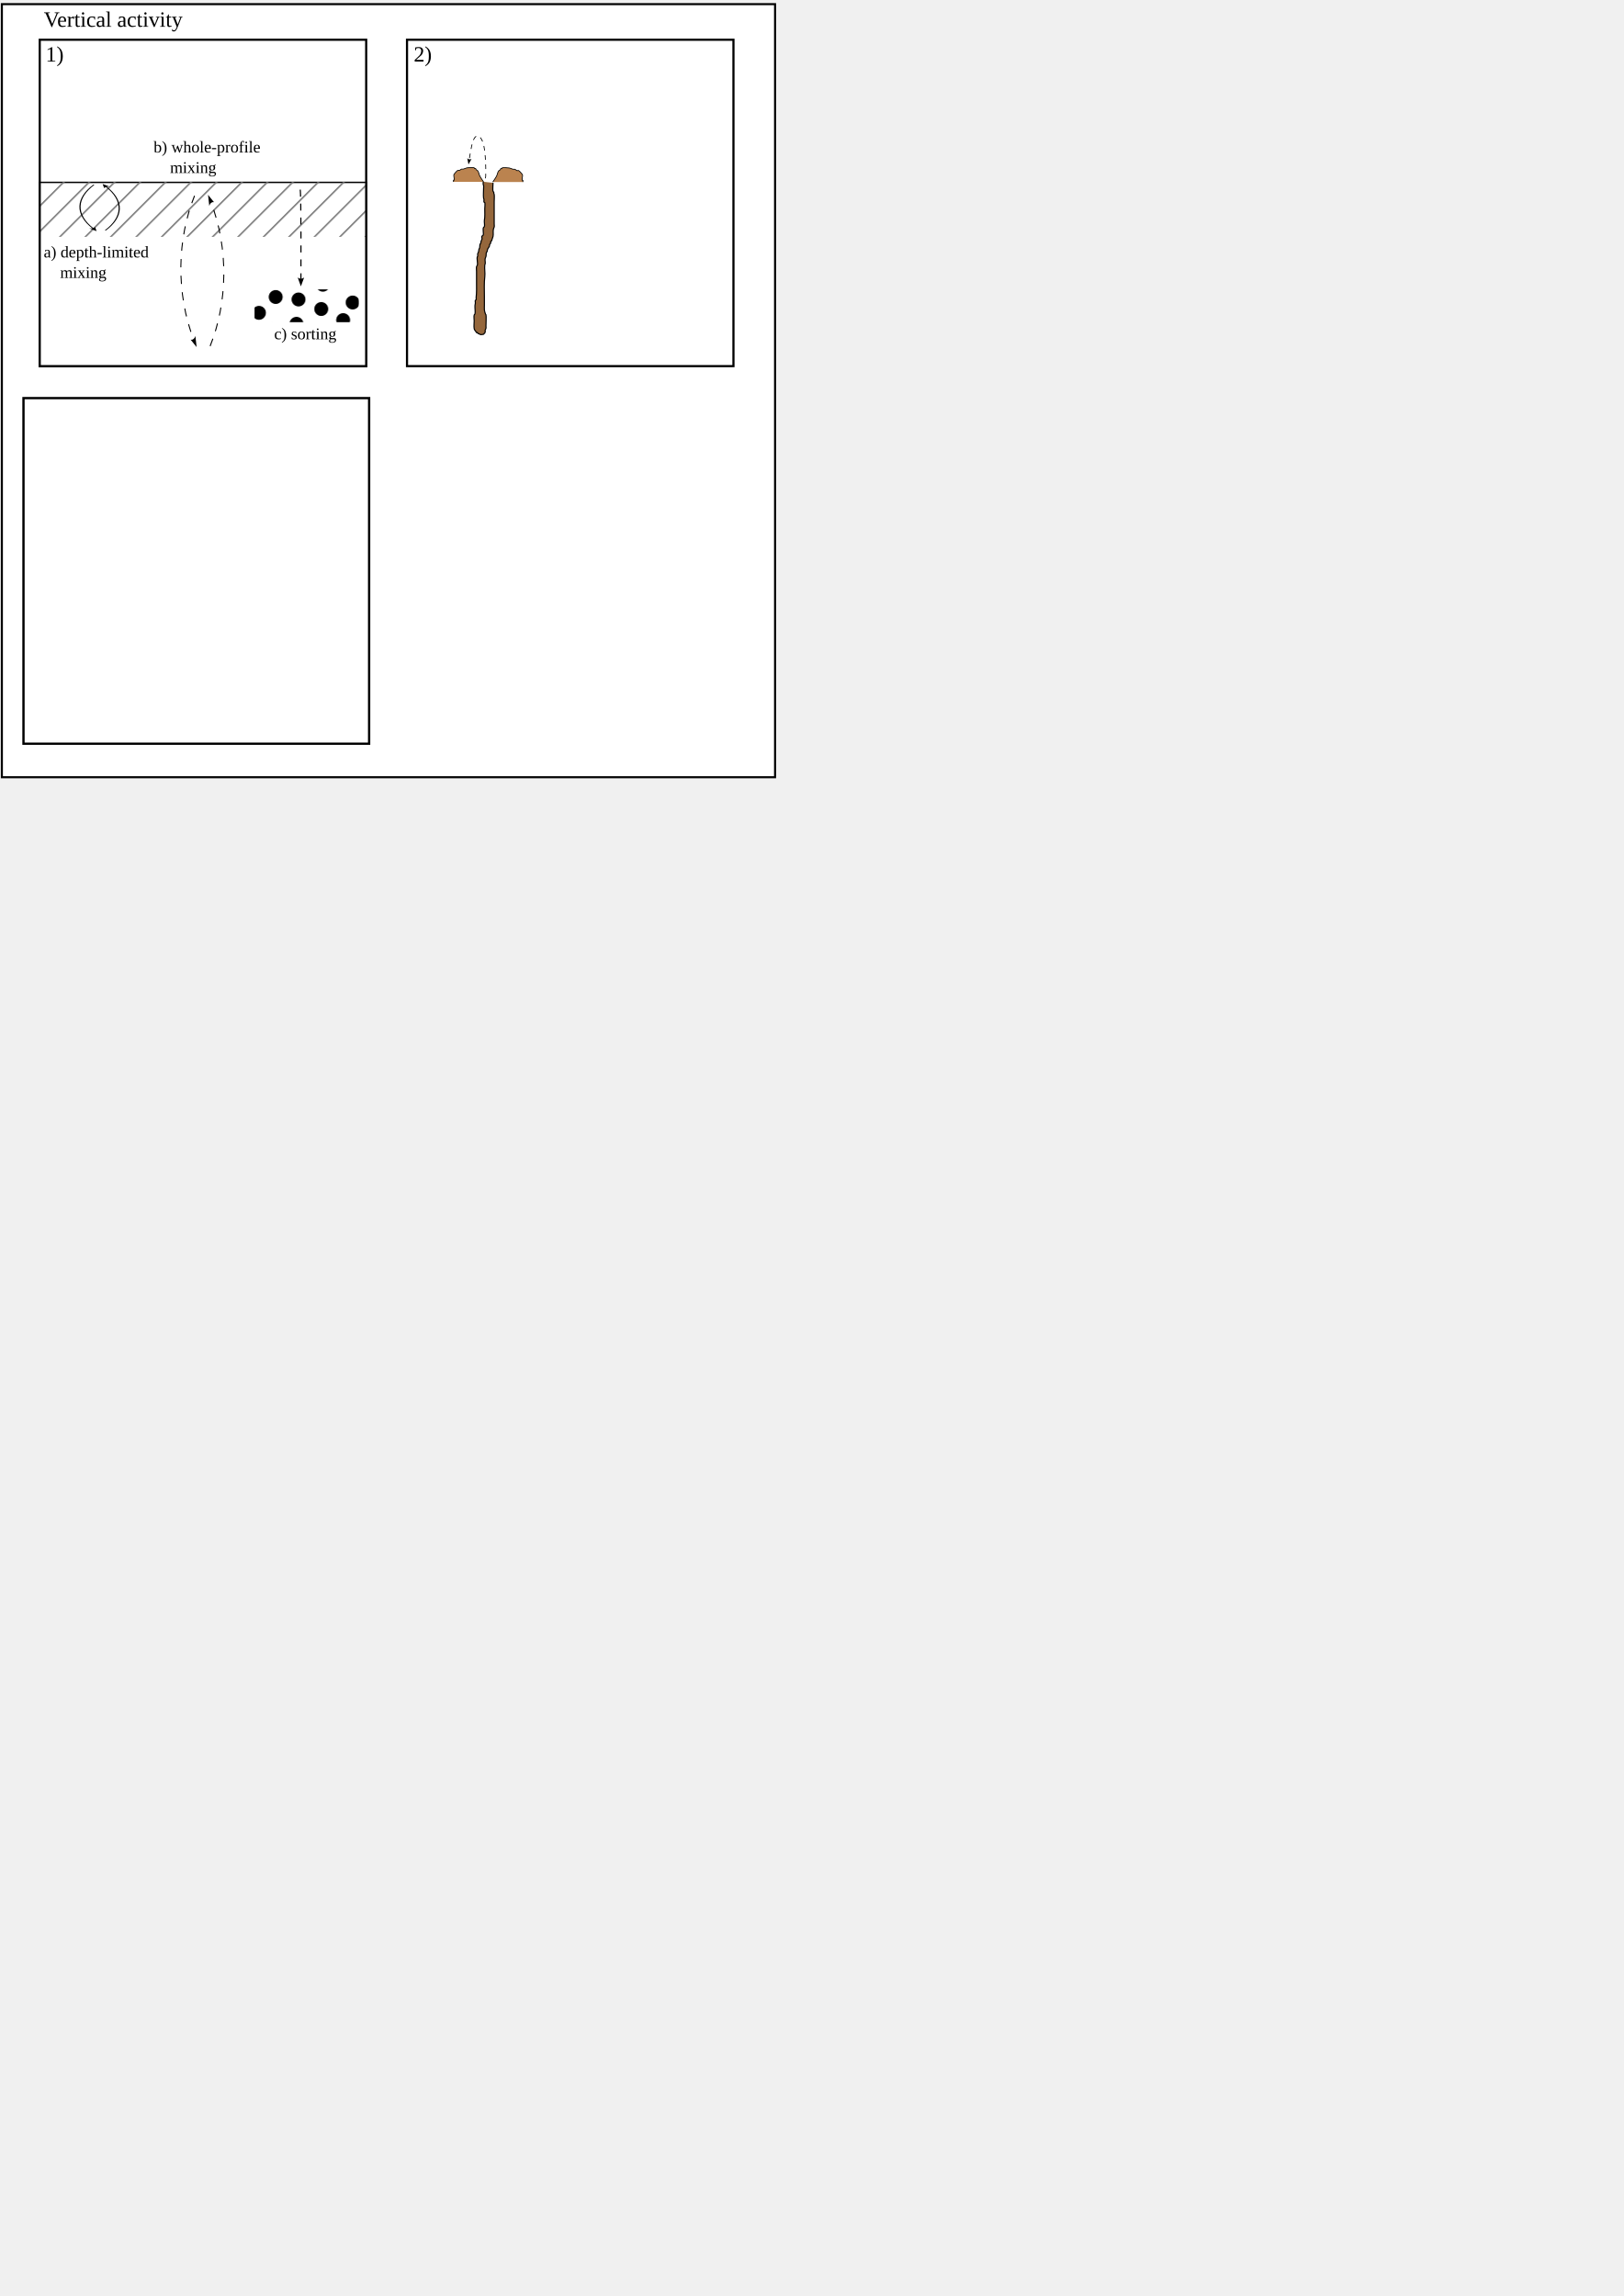
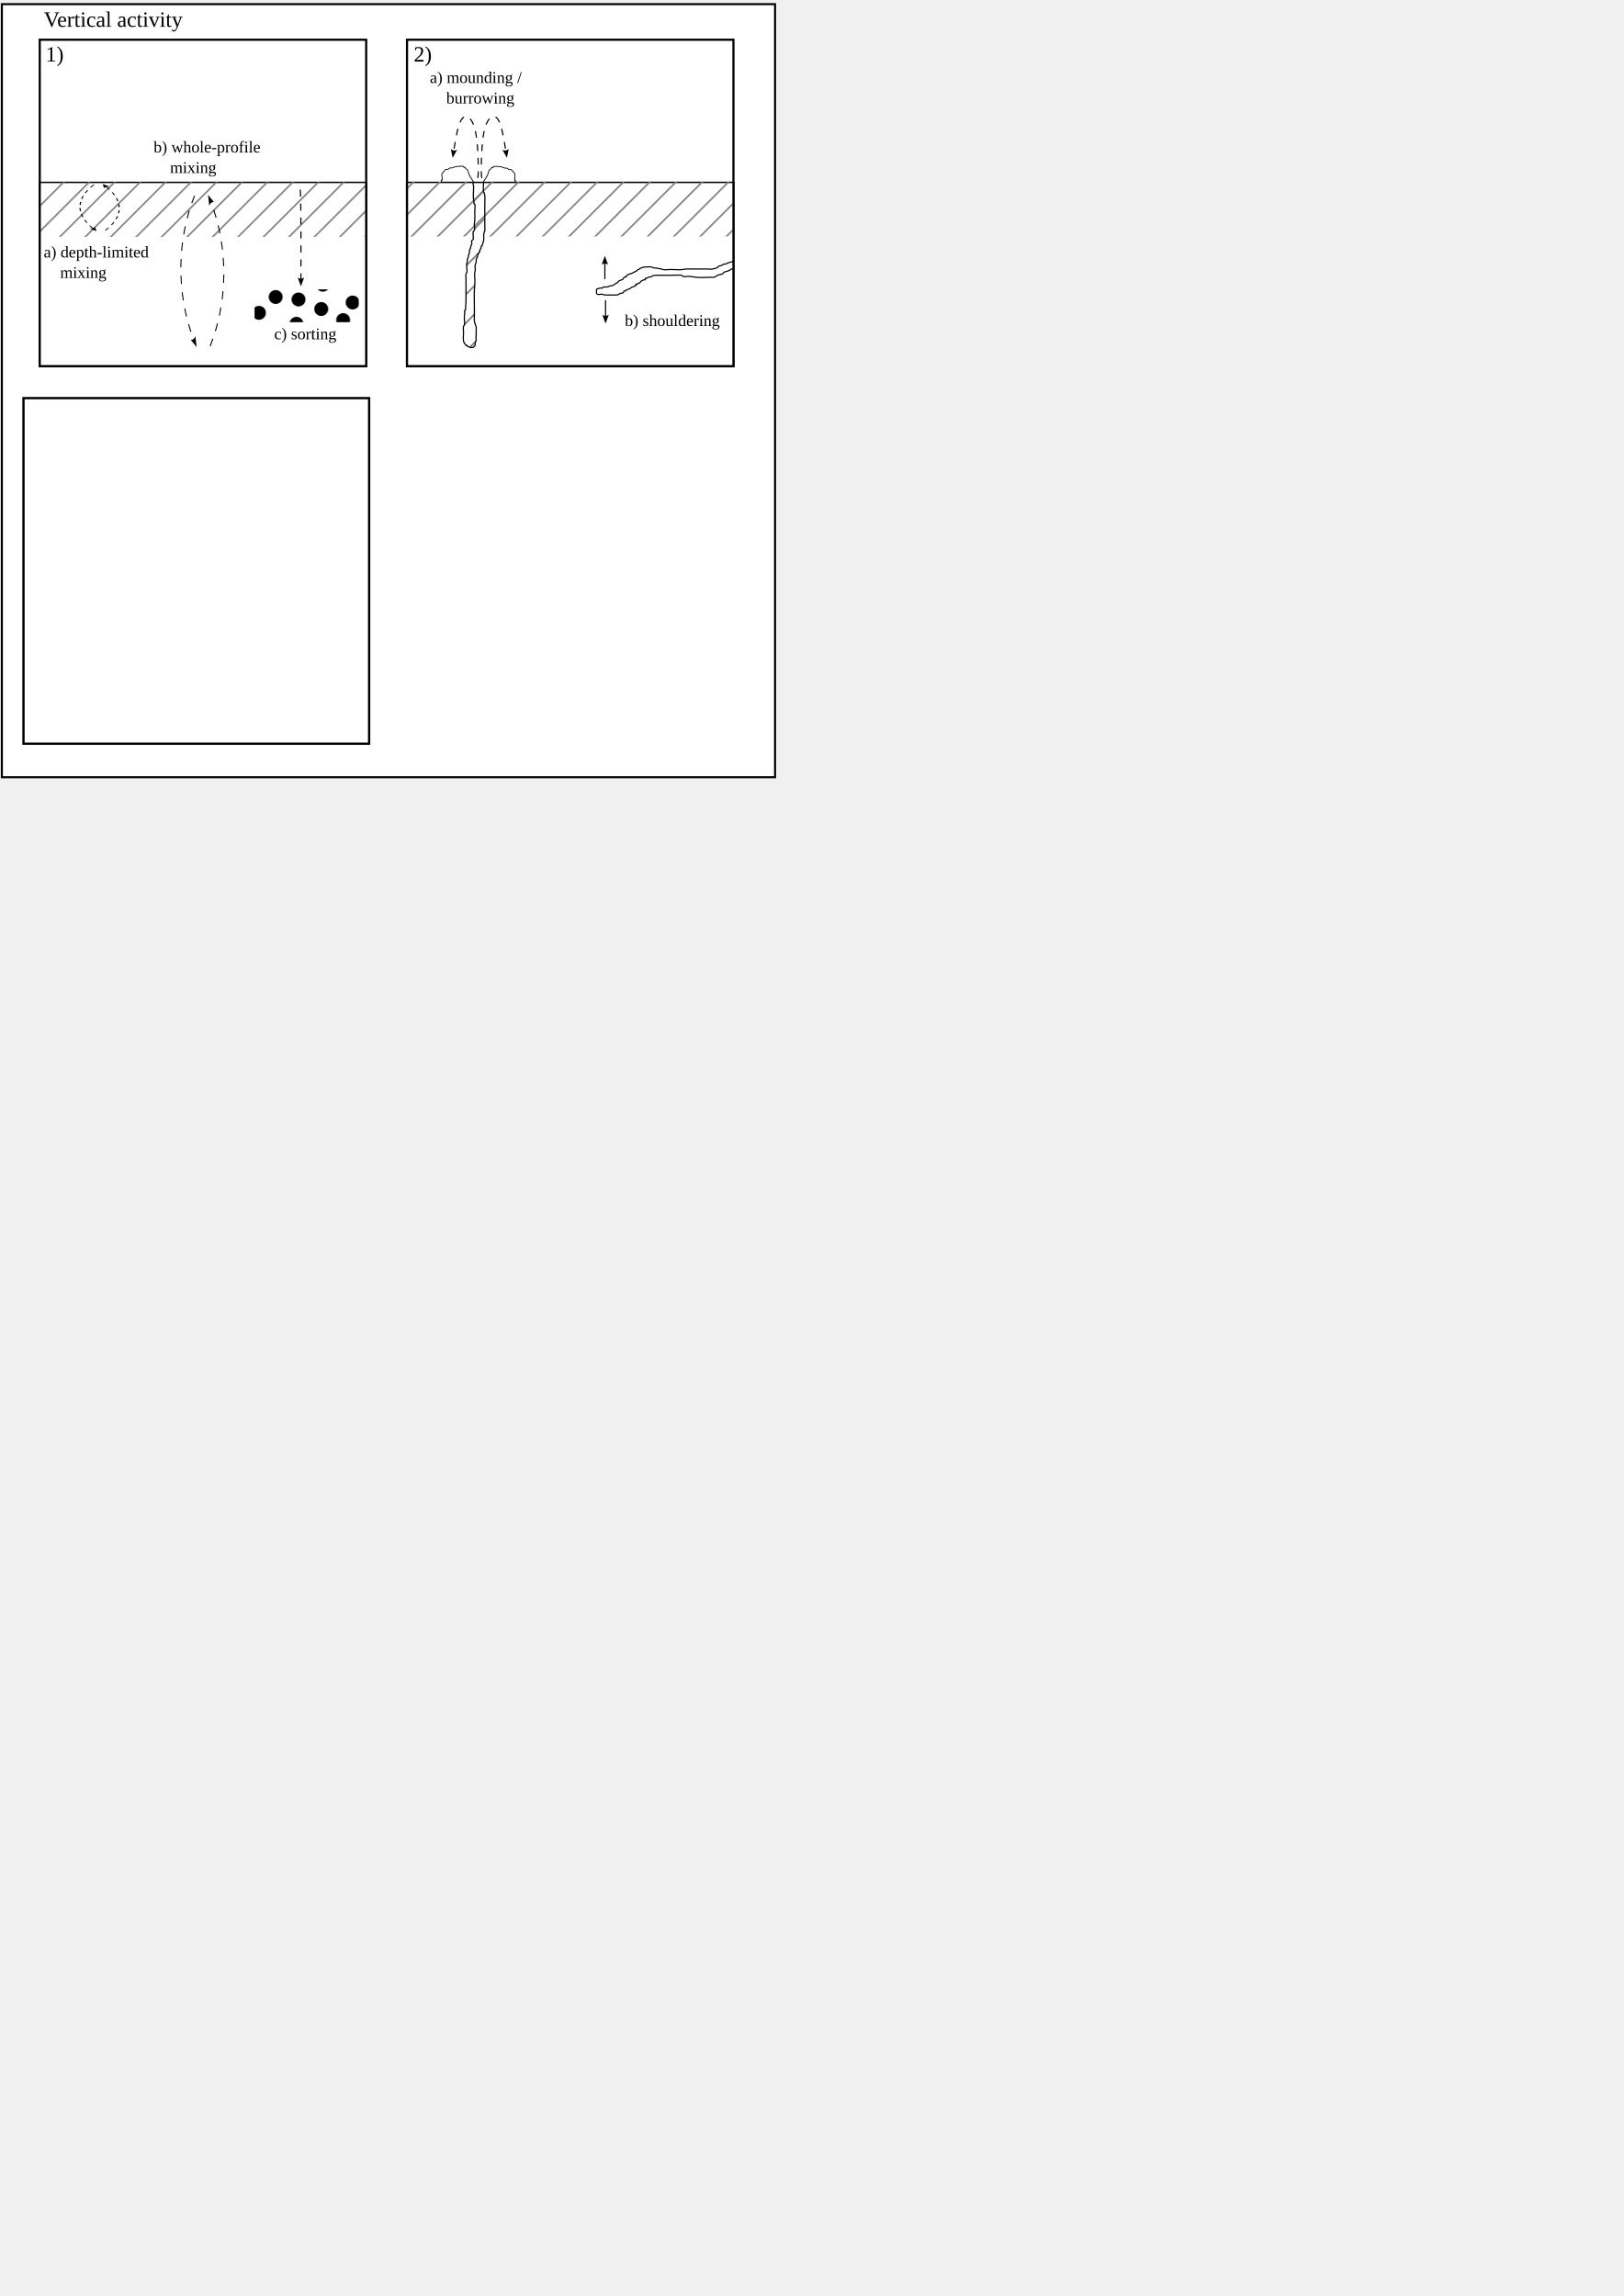
<svg xmlns="http://www.w3.org/2000/svg" xmlns:xlink="http://www.w3.org/1999/xlink" width="210mm" height="297mm" viewBox="0 0 210 297" version="1.1" id="svg1">
  <defs id="defs1">
+     <pattern xlink:href="#pattern7" preserveAspectRatio="xMidYMid" id="pattern8" patternTransform="matrix(0.1504787,0.1535143,-0.1504787,0.1535143,-5.307078,-2.022919)" x="0" y="0" width="12" />
+     <pattern patternUnits="userSpaceOnUse" width="5" height="1" patternTransform="translate(0,0) scale(2,2)" preserveAspectRatio="xMidYMid" id="pattern7" style="fill:#7c7c7c">
+       <rect style="stroke:none" x="0" y="-0.5" width="1" height="2" id="rect6" />
+     </pattern>
    <pattern xlink:href="#Polkadots-large" preserveAspectRatio="xMidYMid" id="pattern41" patternTransform="matrix(2,0,0,2,-0.7518807,-0.214823)" x="0" y="0" />
    <pattern patternUnits="userSpaceOnUse" width="10" height="10" patternTransform="translate(0,0) scale(10,10)" preserveAspectRatio="xMidYMid" id="Polkadots-large">
      <circle style="stroke:none" cx="2.567" cy="0.810" r="0.45" id="circle584" />
      <circle style="stroke:none" cx="3.048" cy="2.33" r="0.45" id="circle586" />
      <circle style="stroke:none" cx="4.418" cy="2.415" r="0.45" id="circle588" />
      <circle style="stroke:none" cx="1.844" cy="3.029" r="0.45" id="circle590" />
      <circle style="stroke:none" cx="6.08" cy="1.363" r="0.45" id="circle592" />
      <circle style="stroke:none" cx="5.819" cy="4.413" r="0.45" id="circle594" />
      <circle style="stroke:none" cx="4.305" cy="4.048" r="0.45" id="circle596" />
      <circle style="stroke:none" cx="5.541" cy="3.045" r="0.45" id="circle598" />
      <circle style="stroke:none" cx="4.785" cy="5.527" r="0.45" id="circle600" />
      <circle style="stroke:none" cx="2.667" cy="5.184" r="0.45" id="circle602" />
      <circle style="stroke:none" cx="7.965" cy="1.448" r="0.45" id="circle604" />
      <circle style="stroke:none" cx="7.047" cy="5.049" r="0.45" id="circle606" />
      <circle style="stroke:none" cx="4.340" cy="0.895" r="0.45" id="circle608" />
      <circle style="stroke:none" cx="7.125" cy="0.340" r="0.45" id="circle610" />
      <circle style="stroke:none" cx="7.125" cy="10.340" r="0.45" id="circle612" />
      <circle style="stroke:none" cx="9.550" cy="1.049" r="0.45" id="circle614" />
      <circle style="stroke:none" cx="7.006" cy="2.689" r="0.45" id="circle616" />
      <circle style="stroke:none" cx="8.909" cy="2.689" r="0.45" id="circle618" />
      <circle style="stroke:none" cx="9.315" cy="4.407" r="0.45" id="circle620" />
      <circle style="stroke:none" cx="7.820" cy="3.870" r="0.45" id="circle622" />
      <circle style="stroke:none" cx="8.270" cy="5.948" r="0.45" id="circle624" />
      <circle style="stroke:none" cx="7.973" cy="7.428" r="0.45" id="circle626" />
      <circle style="stroke:none" cx="9.342" cy="8.072" r="0.45" id="circle628" />
      <circle style="stroke:none" cx="8.206" cy="9.315" r="0.45" id="circle630" />
      <circle style="stroke:none" cx="9.682" cy="9.475" r="0.45" id="circle632" />
      <circle style="stroke:none" cx="-0.318" cy="9.475" r="0.45" id="circle634" />
      <circle style="stroke:none" cx="9.688" cy="6.186" r="0.45" id="circle636" />
      <circle style="stroke:none" cx="-0.312" cy="6.186" r="0.45" id="circle638" />
      <circle style="stroke:none" cx="3.379" cy="6.296" r="0.45" id="circle640" />
      <circle style="stroke:none" cx="2.871" cy="8.204" r="0.45" id="circle642" />
      <circle style="stroke:none" cx="4.59" cy="8.719" r="0.45" id="circle644" />
      <circle style="stroke:none" cx="3.181" cy="9.671" r="0.45" id="circle646" />
      <circle style="stroke:none" cx="3.181" cy="-0.329" r="0.45" id="circle648" />
      <circle style="stroke:none" cx="5.734" cy="7.315" r="0.45" id="circle650" />
      <circle style="stroke:none" cx="6.707" cy="6.513" r="0.45" id="circle652" />
      <circle style="stroke:none" cx="5.730" cy="9.670" r="0.45" id="circle654" />
      <circle style="stroke:none" cx="5.730" cy="-0.330" r="0.45" id="circle656" />
      <circle style="stroke:none" cx="6.535" cy="8.373" r="0.45" id="circle658" />
      <circle style="stroke:none" cx="4.37" cy="7.154" r="0.45" id="circle660" />
      <circle style="stroke:none" cx="0.622" cy="7.25" r="0.45" id="circle662" />
      <circle style="stroke:none" cx="0.831" cy="5.679" r="0.45" id="circle664" />
      <circle style="stroke:none" cx="1.257" cy="8.519" r="0.45" id="circle666" />
      <circle style="stroke:none" cx="1.989" cy="6.877" r="0.45" id="circle668" />
      <circle style="stroke:none" cx="0.374" cy="3.181" r="0.45" id="circle670" />
      <circle style="stroke:none" cx="10.374" cy="3.181" r="0.45" id="circle672" />
      <circle style="stroke:none" cx="1.166" cy="1.664" r="0.45" id="circle674" />
      <circle style="stroke:none" cx="1.151" cy="0.093" r="0.45" id="circle676" />
      <circle style="stroke:none" cx="1.151" cy="10.093" r="0.45" id="circle678" />
      <circle style="stroke:none" cx="1.302" cy="4.451" r="0.45" id="circle680" />
      <circle style="stroke:none" cx="3.047" cy="3.763" r="0.45" id="circle682" />
    </pattern>
    <pattern xlink:href="#pattern38" preserveAspectRatio="xMidYMid" id="pattern39" patternTransform="matrix(0.1371953,0.1371953,-0.1460254,0.1460254,-7.853734,0)" x="0" y="0" width="12" />
    <pattern patternUnits="userSpaceOnUse" width="5" height="1" patternTransform="translate(0,0) scale(2,2)" preserveAspectRatio="xMidYMid" id="pattern38" style="fill:#7c7c7c">
      <rect style="stroke:none" x="0" y="-0.5" width="1" height="2" id="rect37" />
    </pattern>
    <clipPath clipPathUnits="userSpaceOnUse" id="clipPath52">
      <path id="path52" style="stroke-width:0.1;stroke-linecap:square;paint-order:markers fill stroke;stop-color:#000000" d="m -880.828,-187.298 h 1640.84 v 73.282 h -1640.84 z" />
    </clipPath>
    <marker style="overflow:visible" id="marker10" refX="0" refY="0" orient="auto-start-reverse" markerWidth="1" markerHeight="1" viewBox="0 0 1 1" preserveAspectRatio="xMidYMid">
      <path transform="scale(0.7)" d="M -2,-4 9,0 -2,4 c 2,-2.33 2,-5.66 0,-8 z" style="fill:context-stroke;fill-rule:evenodd;stroke:none" id="path10" />
    </marker>
    <marker style="overflow:visible" id="ConcaveTriangle" refX="0" refY="0" orient="auto-start-reverse" markerWidth="1" markerHeight="1" viewBox="0 0 1 1" preserveAspectRatio="xMidYMid">
      <path transform="scale(0.7)" d="M -2,-4 9,0 -2,4 c 2,-2.33 2,-5.66 0,-8 z" style="fill:context-stroke;fill-rule:evenodd;stroke:none" id="path7" />
    </marker>
    <marker style="overflow:visible" id="ConcaveTriangle-9" refX="0" refY="0" orient="auto-start-reverse" markerWidth="1" markerHeight="1" viewBox="0 0 1 1" preserveAspectRatio="xMidYMid">
      <path transform="scale(0.7)" d="M -2,-4 9,0 -2,4 c 2,-2.33 2,-5.66 0,-8 z" style="fill:context-stroke;fill-rule:evenodd;stroke:none" id="path7-2" />
    </marker>
    <marker style="overflow:visible" id="ConcaveTriangle-1" refX="0" refY="0" orient="auto-start-reverse" markerWidth="1" markerHeight="1" viewBox="0 0 1 1" preserveAspectRatio="xMidYMid">
      <path transform="scale(0.7)" d="M -2,-4 9,0 -2,4 c 2,-2.33 2,-5.66 0,-8 z" style="fill:context-stroke;fill-rule:evenodd;stroke:none" id="path7-23" />
    </marker>
    <marker style="overflow:visible" id="ConcaveTriangle-9-4" refX="0" refY="0" orient="auto-start-reverse" markerWidth="1" markerHeight="1" viewBox="0 0 1 1" preserveAspectRatio="xMidYMid">
      <path transform="scale(0.7)" d="M -2,-4 9,0 -2,4 c 2,-2.33 2,-5.66 0,-8 z" style="fill:context-stroke;fill-rule:evenodd;stroke:none" id="path7-2-1" />
    </marker>
+     <pattern xlink:href="#pattern38-1" preserveAspectRatio="xMidYMid" id="pattern39-7" patternTransform="matrix(0.1414214,0.1414214,-0.1414214,0.1414214,39.59627,-0.04999876)" x="0" y="0" width="12" />
+     <pattern patternUnits="userSpaceOnUse" width="5" height="1" patternTransform="translate(0,0) scale(2,2)" preserveAspectRatio="xMidYMid" id="pattern38-1" style="fill:#7c7c7c">
+       <rect style="stroke:none" x="0" y="-0.5" width="1" height="2" id="rect37-1" />
+     </pattern>
+     <marker style="overflow:visible" id="ConcaveTriangle-9-4-4" refX="0" refY="0" orient="auto-start-reverse" markerWidth="1" markerHeight="1" viewBox="0 0 1 1" preserveAspectRatio="xMidYMid">
+       <path transform="scale(0.7)" d="M -2,-4 9,0 -2,4 c 2,-2.33 2,-5.66 0,-8 z" style="fill:context-stroke;fill-rule:evenodd;stroke:none" id="path7-2-1-2" />
+     </marker>
+     <marker style="overflow:visible" id="ConcaveTriangle-9-4-4-8" refX="0" refY="0" orient="auto-start-reverse" markerWidth="1" markerHeight="1" viewBox="0 0 1 1" preserveAspectRatio="xMidYMid">
+       <path transform="scale(0.7)" d="M -2,-4 9,0 -2,4 c 2,-2.33 2,-5.66 0,-8 z" style="fill:context-stroke;fill-rule:evenodd;stroke:none" id="path7-2-1-2-5" />
+     </marker>
+     <marker style="overflow:visible" id="ConcaveTriangle-1-7" refX="0" refY="0" orient="auto-start-reverse" markerWidth="1" markerHeight="1" viewBox="0 0 1 1" preserveAspectRatio="xMidYMid">
+       <path transform="scale(0.7)" d="M -2,-4 9,0 -2,4 c 2,-2.33 2,-5.66 0,-8 z" style="fill:context-stroke;fill-rule:evenodd;stroke:none" id="path7-23-9" />
+     </marker>
  </defs>
  <path d="M 0.242,0.537 V 100.537 H 100.242 V 0.537 Z" style="fill:#ffffff;stroke:#000000;stroke-width:0.265" id="path16" />
  <g id="layer1">
    <g id="layer2">
      <rect style="opacity:1;mix-blend-mode:normal;fill:#ffffff;fill-opacity:1;stroke:#000000;stroke-width:0.184;stroke-dasharray:none" id="rect4" width="42.316" height="23.816" x="5.092" y="23.592" />
      <rect style="opacity:1;fill:url(#pattern39);fill-opacity:1;stroke:none;stroke-width:0.16;stroke-dasharray:0.959, 0.959;stroke-dashoffset:0" id="rect33" width="42.266" height="7.089" x="5.05" y="23.55" />
+       <rect style="mix-blend-mode:normal;fill:#ffffff;fill-opacity:1;stroke:#000000;stroke-width:0.184;stroke-dasharray:none" id="rect4-2" width="42.316" height="23.816" x="52.592" y="23.592" />
+       <rect style="fill:url(#pattern39-7);fill-opacity:1;stroke:none;stroke-width:0.16;stroke-dasharray:0.959, 0.959;stroke-dashoffset:0" id="rect33-7" width="42.266" height="7.089" x="52.5" y="23.5" />
    </g>
    <rect style="fill:none;stroke:#000000;stroke-width:0.279" id="rect2" width="42.221" height="42.221" x="5.14" y="5.14" />
    <rect style="fill:none;stroke:#000000;stroke-width:0.279" id="rect2-1" width="42.221" height="42.221" x="52.64" y="5.14" />
    <rect style="fill:none;stroke:#000000;stroke-width:0.296" id="rect2-5" width="44.704" height="44.704" x="3.037" y="51.497" />
    <text xml:space="preserve" style="font-style:normal;font-variant:normal;font-weight:normal;font-stretch:normal;font-size:2.822px;font-family:'Times New Roman';-inkscape-font-specification:'Times New Roman, ';text-align:start;letter-spacing:0px;writing-mode:lr-tb;direction:ltr;text-anchor:start;fill:#333333;stroke:#333333;stroke-width:0.265" x="5.899" y="7.96" id="text2-7">
      <tspan id="tspan2-6" style="font-style:normal;font-variant:normal;font-weight:normal;font-stretch:normal;font-size:2.822px;font-family:'Times New Roman';-inkscape-font-specification:'Times New Roman, ';letter-spacing:0px;fill:#000000;stroke:none;stroke-width:0.265" x="5.899" y="7.96">1)</tspan>
    </text>
    <text xml:space="preserve" style="font-style:normal;font-variant:normal;font-weight:normal;font-stretch:normal;font-size:2.822px;font-family:'Times New Roman';-inkscape-font-specification:'Times New Roman, ';text-align:start;letter-spacing:0px;writing-mode:lr-tb;direction:ltr;text-anchor:start;fill:#333333;stroke:#333333;stroke-width:0.265" x="5.669" y="3.46" id="text2-7-5">
      <tspan id="tspan2-6-7" style="font-style:normal;font-variant:normal;font-weight:normal;font-stretch:normal;font-size:2.822px;font-family:'Times New Roman';-inkscape-font-specification:'Times New Roman, ';letter-spacing:0px;fill:#000000;stroke:none;stroke-width:0.265" x="5.669" y="3.46">Vertical activity</tspan>
    </text>
    <text xml:space="preserve" style="font-style:normal;font-variant:normal;font-weight:normal;font-stretch:normal;font-size:2.117px;font-family:'Times New Roman';-inkscape-font-specification:'Times New Roman, ';text-align:start;letter-spacing:0px;writing-mode:lr-tb;direction:ltr;text-anchor:start;fill:#333333;stroke:#333333;stroke-width:0.265" x="35.459" y="43.888" id="text2-7-36">
      <tspan id="tspan2-6-1" style="font-style:normal;font-variant:normal;font-weight:normal;font-stretch:normal;font-size:2.117px;font-family:'Times New Roman';-inkscape-font-specification:'Times New Roman, ';letter-spacing:0px;fill:#000000;stroke:none;stroke-width:0.265" x="35.459" y="43.888">c) sorting</tspan>
    </text>
    <text xml:space="preserve" style="font-style:normal;font-variant:normal;font-weight:normal;font-stretch:normal;font-size:2.117px;font-family:'Times New Roman';-inkscape-font-specification:'Times New Roman, ';text-align:start;letter-spacing:0px;writing-mode:lr-tb;direction:ltr;text-anchor:start;fill:#333333;stroke:#333333;stroke-width:0.265" x="19.866" y="19.728" id="text2-7-36-0">
      <tspan id="tspan2-6-1-9" style="font-style:normal;font-variant:normal;font-weight:normal;font-stretch:normal;font-size:2.117px;font-family:'Times New Roman';-inkscape-font-specification:'Times New Roman, ';letter-spacing:0px;fill:#000000;stroke:none;stroke-width:0.265" x="19.866" y="19.728">b) whole-profile</tspan>
      <tspan style="font-style:normal;font-variant:normal;font-weight:normal;font-stretch:normal;font-size:2.117px;font-family:'Times New Roman';-inkscape-font-specification:'Times New Roman, ';letter-spacing:0px;fill:#000000;stroke:none;stroke-width:0.265" x="19.866" y="22.374" id="tspan23">    mixing</tspan>
    </text>
+     <text xml:space="preserve" style="font-style:normal;font-variant:normal;font-weight:normal;font-stretch:normal;font-size:2.117px;font-family:'Times New Roman';-inkscape-font-specification:'Times New Roman, ';text-align:start;letter-spacing:0px;writing-mode:lr-tb;direction:ltr;text-anchor:start;fill:#333333;stroke:#333333;stroke-width:0.265" x="80.811" y="42.173" id="text2-7-36-0-2">
+       <tspan style="font-style:normal;font-variant:normal;font-weight:normal;font-stretch:normal;font-size:2.117px;font-family:'Times New Roman';-inkscape-font-specification:'Times New Roman, ';letter-spacing:0px;fill:#000000;stroke:none;stroke-width:0.265" x="80.811" y="42.173" id="tspan23-3">b) shouldering</tspan>
+     </text>
    <text xml:space="preserve" style="font-style:normal;font-variant:normal;font-weight:normal;font-stretch:normal;font-size:2.117px;font-family:'Times New Roman';-inkscape-font-specification:'Times New Roman, ';text-align:start;letter-spacing:0px;writing-mode:lr-tb;direction:ltr;text-anchor:start;fill:#333333;stroke:#333333;stroke-width:0.265" x="5.651" y="33.303" id="text2-7-36-2">
      <tspan id="tspan2-6-1-6" style="font-style:normal;font-variant:normal;font-weight:normal;font-stretch:normal;font-size:2.117px;font-family:'Times New Roman';-inkscape-font-specification:'Times New Roman, ';letter-spacing:0px;fill:#000000;stroke:none;stroke-width:0.265" x="5.651" y="33.303">a) depth-limited</tspan>
      <tspan style="font-style:normal;font-variant:normal;font-weight:normal;font-stretch:normal;font-size:2.117px;font-family:'Times New Roman';-inkscape-font-specification:'Times New Roman, ';letter-spacing:0px;fill:#000000;stroke:none;stroke-width:0.265" x="5.651" y="35.949" id="tspan24">    mixing</tspan>
+     </text>
+     <text xml:space="preserve" style="font-style:normal;font-variant:normal;font-weight:normal;font-stretch:normal;font-size:2.117px;font-family:'Times New Roman';-inkscape-font-specification:'Times New Roman, ';text-align:start;letter-spacing:0px;writing-mode:lr-tb;direction:ltr;text-anchor:start;fill:#333333;stroke:#333333;stroke-width:0.265" x="55.599" y="10.733" id="text2-7-36-2-7">
+       <tspan style="font-style:normal;font-variant:normal;font-weight:normal;font-stretch:normal;font-size:2.117px;font-family:'Times New Roman';-inkscape-font-specification:'Times New Roman, ';letter-spacing:0px;fill:#000000;stroke:none;stroke-width:0.265" x="55.599" y="10.733" id="tspan24-5">a) mounding /</tspan>
+       <tspan style="font-style:normal;font-variant:normal;font-weight:normal;font-stretch:normal;font-size:2.117px;font-family:'Times New Roman';-inkscape-font-specification:'Times New Roman, ';letter-spacing:0px;fill:#000000;stroke:none;stroke-width:0.265" x="55.599" y="13.379" id="tspan8">    burrowing</tspan>
    </text>
    <text xml:space="preserve" style="font-style:normal;font-variant:normal;font-weight:normal;font-stretch:normal;font-size:2.822px;font-family:'Times New Roman';-inkscape-font-specification:'Times New Roman, ';text-align:start;letter-spacing:0px;writing-mode:lr-tb;direction:ltr;text-anchor:start;fill:#333333;stroke:#333333;stroke-width:0.265" x="53.507" y="7.96" id="text2-7-3">
      <tspan id="tspan2-6-2" style="font-style:normal;font-variant:normal;font-weight:normal;font-stretch:normal;font-size:2.822px;font-family:'Times New Roman';-inkscape-font-specification:'Times New Roman, ';letter-spacing:0px;fill:#000000;stroke:none;stroke-width:0.265" x="53.507" y="7.96">2)</tspan>
    </text>
    <path style="fill:none;stroke:#000000;stroke-width:0.207;stroke-dasharray:1.243,1.243;marker-end:url(#ConcaveTriangle);stroke-dashoffset:0" d="M 5.358,23.596 C 3.525,26.769 2.512,30.413 2.444,34.077 2.374,37.882 3.325,41.701 5.17,45.029" id="path6" transform="matrix(0.6070937,0,0,0.8670751,21.90673,4.866444)" />
    <path style="fill:none;stroke:#000000;stroke-width:0.207;stroke-dasharray:1.243,1.243;marker-end:url(#ConcaveTriangle-9);stroke-dashoffset:0" d="M 5.358,23.596 C 3.525,26.769 2.512,30.413 2.444,34.077 2.374,37.882 3.325,41.701 5.17,45.029" id="path6-5" transform="matrix(-0.6070937,0,0,-0.8670751,30.42878,65.22811)" />
-     <path style="fill:none;stroke:#000000;stroke-width:0.248;stroke-dasharray:none;marker-end:url(#ConcaveTriangle-1);stroke-dashoffset:0" d="M 5.358,23.596 C 3.525,26.769 2.512,30.413 2.444,34.077 2.374,37.882 3.325,41.701 5.17,45.029" id="path6-8" transform="matrix(0.6159232,0,0,0.2630922,8.842448,17.69364)" />
-     <path style="fill:none;stroke:#000000;stroke-width:0.248;stroke-dasharray:none;marker-end:url(#ConcaveTriangle-9-4);stroke-dashoffset:0" d="M 5.358,23.596 C 3.525,26.769 2.512,30.413 2.444,34.077 2.374,37.882 3.325,41.701 5.17,45.029" id="path6-5-7" transform="matrix(-0.6159232,0,0,-0.2630922,16.9244,36.00888)" />
+     <path style="fill:none;stroke:#000000;stroke-width:0.248;stroke-dasharray:1.491,1.491;marker-end:url(#ConcaveTriangle-1);stroke-dashoffset:0" d="M 5.358,23.596 C 3.525,26.769 2.512,30.413 2.444,34.077 2.374,37.882 3.325,41.701 5.17,45.029" id="path6-8" transform="matrix(0.6159232,0,0,0.2630922,8.842448,17.69364)" />
+     <path style="fill:none;stroke:#000000;stroke-width:0.248;stroke-dasharray:1.491,1.491;marker-end:url(#ConcaveTriangle-9-4);stroke-dashoffset:0" d="M 5.358,23.596 C 3.525,26.769 2.512,30.413 2.444,34.077 2.374,37.882 3.325,41.701 5.17,45.029" id="path6-5-7" transform="matrix(-0.6159232,0,0,-0.2630922,16.9244,36.00888)" />
+     <path style="fill:none;stroke:#000000;stroke-width:0.15;stroke-dasharray:none" d="m 94.808,33.788 c -0.239,0.142 -0.501,0.15 -0.756,0.252 -0.07,0.028 -0.116,0.105 -0.189,0.126 -0.081,0.023 -0.172,-0.027 -0.252,0 -0.116,0.039 -0.201,0.144 -0.315,0.189 -0.099,0.04 -0.219,0.015 -0.315,0.063 -0.08,0.04 -0.115,0.14 -0.189,0.189 -0.126,0.084 -0.478,0.159 -0.63,0.189 -0.228,0.046 -0.524,0 -0.756,0 -0.672,0 -1.345,0 -2.017,0 -0.366,0 -0.719,-0.025 -1.072,0.063 -0.3,0.075 -1.156,0 -1.513,0 -0.272,0 -0.843,0.076 -1.072,0 -0.286,-0.095 -0.583,-0.114 -0.883,-0.189 -0.02,-0.005 -0.042,0 -0.063,0 -0.063,0 -0.128,0.015 -0.189,0 -0.11,-0.027 -0.208,-0.09 -0.315,-0.126 -0.128,-0.043 -0.797,-0.03 -0.946,0 -0.164,0.033 -0.426,0.104 -0.567,0.189 -0.051,0.031 -0.073,0.1 -0.126,0.126 -0.038,0.019 -0.09,-0.022 -0.126,0 -0.222,0.222 -0.109,0.149 -0.315,0.252 -0.17,0.085 -0.335,0.168 -0.504,0.252 -0.184,0.092 -0.477,0.099 -0.63,0.252 -0.047,0.047 0,0.168 -0.063,0.189 -0.06,0.02 -0.129,-0.02 -0.189,0 -0.02,0.007 0.015,0.048 0,0.063 -0.153,0.153 -0.093,-0.019 -0.189,0.126 -0.026,0.039 -0.025,0.098 -0.063,0.126 -0.156,0.117 -0.406,0.123 -0.567,0.252 -0.037,0.029 -0.03,0.093 -0.063,0.126 -0.087,0.087 -0.221,0.111 -0.315,0.189 -0.357,0.298 -0.331,0.23 -0.756,0.315 -0.046,0.009 -0.084,0.042 -0.126,0.063 -0.084,0.021 -0.167,0.049 -0.252,0.063 -0.128,0.021 -0.324,-0.047 -0.441,0 -0.055,0.022 -0.077,0.093 -0.126,0.126 -0.07,0.047 -0.17,-0.016 -0.252,0 -0.035,0.007 -0.413,0.117 -0.441,0.126 -0.117,0.039 -0.098,0.464 -0.063,0.567 0.094,0.282 0.594,0.051 0.819,0.126 0.028,0.009 0.035,0.054 0.063,0.063 0.098,0.033 1.794,0.048 1.891,0 0.144,-0.072 0.174,-0.142 0.315,-0.189 0.02,-0.007 0.042,0 0.063,0 0.084,-0.021 0.175,-0.024 0.252,-0.063 0.094,-0.047 0.095,-0.205 0.189,-0.252 0.056,-0.028 0.129,0.02 0.189,0 0.02,-0.007 -0.015,-0.048 0,-0.063 0.077,-0.077 0.475,-0.191 0.567,-0.252 0.049,-0.033 0.077,-0.093 0.126,-0.126 0.099,-0.066 0.259,-0.066 0.378,-0.126 0.053,-0.027 0.07,-0.107 0.126,-0.126 0.04,-0.013 0.103,0.035 0.126,0 0.035,-0.052 -0.045,-0.145 0,-0.189 0.045,-0.045 0.131,0.023 0.189,0 0.055,-0.022 0.077,-0.093 0.126,-0.126 0.035,-0.023 0.096,0.03 0.126,0 0.157,-0.157 0.129,-0.203 0.315,-0.315 0.097,-0.058 0.208,-0.09 0.315,-0.126 0.04,-0.013 0.113,0.04 0.126,0 0.02,-0.06 -0.045,-0.145 0,-0.189 0.045,-0.045 0.129,0.02 0.189,0 0.072,-0.024 0.119,-0.098 0.189,-0.126 0.104,-0.041 0.274,-0.022 0.378,-0.063 0.07,-0.028 0.121,-0.092 0.189,-0.126 0.241,-0.121 1.676,-0.063 2.017,-0.063 0.254,0 1.605,-0.064 1.765,0 0.055,0.022 0.073,0.1 0.126,0.126 0.19,0.095 0.603,-0.024 0.819,0 0.299,0.033 0.586,0.084 0.883,0.126 0.561,0.08 1.305,0 1.891,0 0.138,0 0.314,0.021 0.441,0 0.157,-0.026 0.304,-0.193 0.441,-0.252 0.213,-0.091 0.568,-0.111 0.756,-0.252 0.038,-0.028 0.025,-0.098 0.063,-0.126 0.154,-0.116 0.406,-0.108 0.567,-0.189 0.027,-0.013 0.035,-0.054 0.063,-0.063 0.04,-0.013 0.088,0.019 0.126,0 0.053,-0.027 0.077,-0.093 0.126,-0.126 0.084,-0.056 0.315,-0.172 0.315,0.063" id="path11" />
+     <path style="fill:none;stroke:#000000;stroke-width:0.15;stroke-dasharray:none;marker-end:url(#ConcaveTriangle-1)" d="M 78.229,36.12 V 34.04" id="path14" />
+     <path style="fill:none;stroke:#000000;stroke-width:0.15;stroke-dasharray:none;marker-end:url(#ConcaveTriangle-1-7)" d="m 78.319,38.832 v 2.08" id="path14-1" />
  </g>
  <path style="fill:none;stroke:#000000;stroke-width:0.15;stroke-dasharray:0.902,0.902;marker-end:url(#marker10);stroke-dashoffset:0" d="m 38.825,24.536 c 0.141,0.47 0.094,11.563 0.094,11.563" id="path9" />
-   <path style="opacity:1;fill:#95673c;fill-opacity:1;stroke:#000000;stroke-width:0.145;stroke-dasharray:none;stroke-opacity:1" d="m 62.494,23.515 c 0,0.121 -0.013,0.242 0,0.363 0.004,0.034 0.045,0.057 0.051,0.091 0.023,0.124 0,0.28 0,0.408 0,0.416 -0.051,0.857 0,1.27 0.006,0.048 0.046,0.088 0.051,0.136 0.012,0.12 -0.029,0.245 0,0.363 0.008,0.033 0.085,0.015 0.101,0.045 0.063,0.112 0,0.685 0,0.816 0,0.497 0.04,1.011 -0.051,1.496 -0.035,0.188 0.067,0.666 0,0.816 -0.018,0.04 -0.075,0.055 -0.101,0.091 -0.14,0.188 0.039,0.877 -0.051,0.998 -0.027,0.036 -0.086,0.05 -0.101,0.091 -0.187,0.118 -0.014,0.275 -0.051,0.408 -0.039,0.139 -0.126,0.267 -0.152,0.408 -0.008,0.045 0.016,0.093 0,0.136 -0.019,0.052 -0.082,0.084 -0.101,0.136 -0.05,0.133 -0.017,0.317 -0.051,0.453 -0.02,0.079 -0.079,0.148 -0.101,0.227 -0.03,0.108 -0.012,0.213 -0.051,0.317 -0.029,0.077 -0.079,0.148 -0.101,0.227 -0.029,0.103 0.019,0.213 0,0.317 -0.006,0.033 -0.039,0.059 -0.051,0.091 -0.09,0.242 0.082,0.832 0,1.088 -0.021,0.065 -0.087,0.115 -0.101,0.181 -0.041,0.181 0,0.445 0,0.635 0,0.499 0,0.998 0,1.496 0,0.607 0.024,1.213 -0.051,1.814 -0.009,0.073 0.015,0.322 0,0.363 -0.012,0.032 -0.085,0.015 -0.101,0.045 -0.048,0.085 0.012,0.265 0,0.363 -0.013,0.106 -0.041,0.211 -0.051,0.317 -0.023,0.247 0.066,0.911 0,1.088 -0.019,0.052 -0.079,0.085 -0.101,0.136 -0.058,0.13 0,0.607 0,0.771 0,0.308 -0.057,0.694 0,0.998 0.025,0.133 0.119,0.25 0.203,0.363 0.314,0.421 0.017,-0.03 0.254,0.181 0.027,0.024 0.02,0.07 0.051,0.091 0.043,0.029 0.104,0.024 0.152,0.045 0.055,0.024 0.096,0.07 0.152,0.091 0.049,0.018 0.393,-0.038 0.406,-0.045 0.031,-0.019 0.024,-0.067 0.051,-0.091 0.027,-0.024 0.08,-0.017 0.101,-0.045 0.019,-0.025 -0.011,-0.062 0,-0.091 0.008,-0.02 0.043,-0.025 0.051,-0.045 0.03,-0.082 -0.03,-0.19 0,-0.272 0.029,-0.077 0.082,-0.147 0.101,-0.227 0.022,-0.089 0,-0.181 0,-0.272 0,-0.221 0.054,-1.351 0,-1.496 -0.008,-0.02 -0.043,-0.025 -0.051,-0.045 -0.066,-0.177 -0.126,-0.359 -0.152,-0.544 -0.017,-0.124 0,-0.556 0,-0.635 0,-0.378 0,-0.756 0,-1.134 0,-0.844 -0.053,-1.703 0.051,-2.539 0.063,-0.508 -0.063,-1.034 0,-1.542 0.006,-0.048 0.042,-0.089 0.051,-0.136 0.041,-0.217 -0.053,-0.465 0,-0.68 0.023,-0.093 0.075,-0.179 0.101,-0.272 0.038,-0.134 0.007,-0.382 0.051,-0.499 0.019,-0.052 0.068,-0.091 0.101,-0.136 0.017,-0.091 0.021,-0.184 0.051,-0.272 0.053,-0.159 0.203,-0.294 0.254,-0.453 0.014,-0.044 -0.01,-0.092 0,-0.136 0.018,-0.08 0.127,-0.158 0.152,-0.227 0.06,-0.161 -0.079,-0.117 0.051,-0.272 0.023,-0.027 0.08,-0.017 0.101,-0.045 0.019,-0.025 -0.007,-0.061 0,-0.091 0.035,-0.155 0.118,-0.299 0.152,-0.453 0.069,-0.307 -0.02,-0.637 0.051,-0.952 0.021,-0.094 0.075,-0.179 0.101,-0.272 0.031,-0.111 0,-0.303 0,-0.408 0,-0.317 0,-0.635 0,-0.952 0,-0.635 0,-1.27 0,-1.905 0,-0.31 0.038,-0.644 0,-0.952 -0.006,-0.048 -0.042,-0.089 -0.051,-0.136 -0.008,-0.045 0.016,-0.093 0,-0.136 -0.019,-0.052 -0.082,-0.084 -0.101,-0.136 -0.063,-0.17 0,-0.846 0,-1.088" id="path24" />
-   <path style="opacity:1;fill:#bb834f;fill-opacity:1;stroke:#000000;stroke-width:0.1;stroke-dasharray:none" d="m 62.54,23.523 c -0.159,-0.247 -0.336,-0.482 -0.477,-0.741 -0.128,-0.236 -0.133,-0.55 -0.318,-0.741 -0.042,-0.043 -0.117,-0.039 -0.159,-0.082 -0.042,-0.043 -0.03,-0.131 -0.079,-0.165 -0.044,-0.03 -0.111,0.025 -0.159,0 -0.024,-0.012 0.019,-0.063 0,-0.082 -0.076,-0.079 -0.813,-0.029 -0.953,0 -0.166,0.034 -0.319,0.132 -0.477,0.165 -0.078,0.016 -0.163,-0.026 -0.238,0 -0.091,0.031 -0.153,0.12 -0.238,0.165 -0.071,0.037 -0.163,-0.026 -0.238,0 -0.103,0.036 -0.412,0.393 -0.477,0.494 -0.109,0.17 0.065,0.54 0,0.741 -0.117,0.363 -0.079,-0.299 -0.079,0.247" id="path26" />
-   <path style="fill:#bb834f;fill-opacity:1;stroke:#000000;stroke-width:0.1;stroke-dasharray:none" d="m 63.736,23.543 c 0.159,-0.247 0.336,-0.482 0.477,-0.741 0.128,-0.236 0.133,-0.55 0.318,-0.741 0.042,-0.043 0.117,-0.039 0.159,-0.082 0.042,-0.043 0.03,-0.131 0.079,-0.165 0.044,-0.03 0.111,0.025 0.159,0 0.024,-0.012 -0.019,-0.063 0,-0.082 0.076,-0.079 0.813,-0.029 0.953,0 0.166,0.034 0.319,0.132 0.477,0.165 0.078,0.016 0.163,-0.026 0.238,0 0.091,0.031 0.153,0.12 0.238,0.165 0.071,0.037 0.163,-0.026 0.238,0 0.103,0.036 0.412,0.393 0.477,0.494 0.109,0.17 -0.065,0.54 0,0.741 0.117,0.363 0.079,-0.299 0.079,0.247" id="path26-1" />
-   <path style="opacity:1;fill:none;fill-opacity:1;stroke:#000000;stroke-width:0.1;stroke-dasharray:0.6, 0.6;stroke-dashoffset:0;marker-end:url(#ConcaveTriangle-9-4)" d="m 62.836,22.556 c 0.027,-0.116 0.054,-0.233 0.045,-1.088 -0.009,-0.855 -0.054,-2.448 -0.322,-3.392 -0.269,-0.944 -0.761,-1.24 -1.101,-0.788 -0.34,0.452 -0.528,1.651 -0.716,2.851" id="path27" transform="translate(-0.05370576,0.5102047)" />
+   <path style="opacity:1;fill:url(#pattern8);fill-opacity:1;stroke:#000000;stroke-width:0.155;stroke-dasharray:none;stroke-opacity:1" d="m 61.189,23.503 c 0,0.131 -0.014,0.263 0,0.394 0.004,0.037 0.047,0.062 0.054,0.098 0.025,0.134 0,0.303 0,0.443 0,0.452 -0.055,0.93 0,1.378 0.006,0.052 0.049,0.096 0.054,0.148 0.013,0.131 -0.031,0.266 0,0.394 0.009,0.036 0.09,0.016 0.108,0.049 0.067,0.122 0,0.744 0,0.886 0,0.54 0.042,1.098 -0.054,1.624 -0.037,0.204 0.071,0.723 0,0.886 -0.019,0.043 -0.08,0.06 -0.108,0.098 -0.149,0.204 0.042,0.952 -0.054,1.083 -0.028,0.039 -0.092,0.054 -0.108,0.098 -0.199,0.128 -0.014,0.299 -0.054,0.443 -0.041,0.151 -0.134,0.289 -0.162,0.443 -0.009,0.049 0.017,0.101 0,0.148 -0.02,0.056 -0.087,0.092 -0.108,0.148 -0.053,0.145 -0.018,0.345 -0.054,0.492 -0.021,0.086 -0.084,0.16 -0.108,0.246 -0.032,0.117 -0.012,0.231 -0.054,0.345 -0.031,0.084 -0.084,0.16 -0.108,0.246 -0.031,0.111 0.021,0.231 0,0.345 -0.007,0.036 -0.041,0.064 -0.054,0.098 -0.096,0.262 0.087,0.903 0,1.181 -0.022,0.071 -0.092,0.125 -0.108,0.197 -0.043,0.197 0,0.483 0,0.689 0,0.541 0,1.083 0,1.624 0,0.659 0.026,1.316 -0.054,1.969 -0.009,0.079 0.016,0.35 0,0.394 -0.013,0.035 -0.09,0.016 -0.108,0.049 -0.051,0.092 0.013,0.288 0,0.394 -0.014,0.115 -0.043,0.229 -0.054,0.345 -0.025,0.269 0.07,0.989 0,1.181 -0.02,0.056 -0.084,0.093 -0.108,0.148 -0.062,0.141 0,0.659 0,0.837 0,0.334 -0.06,0.754 0,1.083 0.026,0.145 0.127,0.272 0.216,0.394 0.334,0.457 0.018,-0.033 0.27,0.197 0.028,0.026 0.022,0.076 0.054,0.098 0.046,0.031 0.111,0.026 0.162,0.049 0.058,0.026 0.102,0.076 0.162,0.098 0.053,0.019 0.418,-0.041 0.432,-0.049 0.033,-0.02 0.026,-0.073 0.054,-0.098 0.028,-0.026 0.086,-0.019 0.108,-0.049 0.02,-0.027 -0.011,-0.067 0,-0.098 0.008,-0.022 0.046,-0.027 0.054,-0.049 0.032,-0.089 -0.032,-0.207 0,-0.295 0.031,-0.084 0.087,-0.16 0.108,-0.246 0.023,-0.096 0,-0.197 0,-0.295 0,-0.24 0.058,-1.466 0,-1.624 -0.008,-0.022 -0.046,-0.027 -0.054,-0.049 -0.07,-0.193 -0.134,-0.389 -0.162,-0.591 -0.018,-0.134 0,-0.604 0,-0.689 0,-0.41 0,-0.82 0,-1.231 0,-0.916 -0.057,-1.848 0.054,-2.757 0.067,-0.551 -0.067,-1.123 0,-1.674 0.006,-0.052 0.045,-0.097 0.054,-0.148 0.043,-0.236 -0.057,-0.505 0,-0.738 0.025,-0.101 0.08,-0.195 0.108,-0.295 0.04,-0.146 0.008,-0.414 0.054,-0.541 0.02,-0.056 0.072,-0.098 0.108,-0.148 0.018,-0.098 0.023,-0.2 0.054,-0.295 0.057,-0.173 0.216,-0.319 0.27,-0.492 0.015,-0.047 -0.011,-0.099 0,-0.148 0.019,-0.087 0.135,-0.172 0.162,-0.246 0.064,-0.175 -0.084,-0.127 0.054,-0.295 0.024,-0.029 0.086,-0.019 0.108,-0.049 0.02,-0.027 -0.007,-0.066 0,-0.098 0.037,-0.168 0.125,-0.324 0.162,-0.492 0.073,-0.333 -0.021,-0.691 0.054,-1.034 0.022,-0.102 0.08,-0.195 0.108,-0.295 0.033,-0.12 0,-0.328 0,-0.443 0,-0.345 0,-0.689 0,-1.034 0,-0.689 0,-1.378 0,-2.067 0,-0.336 0.041,-0.699 0,-1.034 -0.006,-0.052 -0.045,-0.097 -0.054,-0.148 -0.009,-0.049 0.017,-0.101 0,-0.148 -0.02,-0.056 -0.087,-0.092 -0.108,-0.148 -0.068,-0.185 0,-0.918 0,-1.181" id="path24" />
+   <path style="opacity:1;fill:none;fill-opacity:1;stroke:#000000;stroke-width:0.107;stroke-dasharray:none" d="m 61.239,23.512 c -0.169,-0.268 -0.358,-0.523 -0.507,-0.804 -0.136,-0.256 -0.142,-0.597 -0.338,-0.804 -0.045,-0.047 -0.124,-0.042 -0.169,-0.089 -0.045,-0.047 -0.032,-0.142 -0.085,-0.179 -0.047,-0.033 -0.119,0.027 -0.169,0 -0.025,-0.013 0.02,-0.068 0,-0.089 -0.081,-0.086 -0.865,-0.032 -1.014,0 -0.176,0.037 -0.339,0.143 -0.507,0.179 -0.083,0.018 -0.173,-0.028 -0.254,0 -0.096,0.034 -0.163,0.131 -0.254,0.179 -0.076,0.04 -0.173,-0.028 -0.254,0 -0.11,0.039 -0.438,0.427 -0.507,0.536 -0.116,0.185 0.069,0.587 0,0.804 -0.124,0.394 -0.085,-0.325 -0.085,0.268" id="path26" />
+   <path style="fill:none;fill-opacity:1;stroke:#000000;stroke-width:0.107;stroke-dasharray:none" d="m 62.511,23.533 c 0.169,-0.268 0.358,-0.523 0.507,-0.804 0.136,-0.256 0.142,-0.597 0.338,-0.804 0.045,-0.047 0.124,-0.042 0.169,-0.089 0.045,-0.047 0.032,-0.142 0.085,-0.179 0.047,-0.033 0.119,0.027 0.169,0 0.025,-0.013 -0.02,-0.068 0,-0.089 0.081,-0.086 0.865,-0.032 1.014,0 0.176,0.037 0.339,0.143 0.507,0.179 0.083,0.018 0.173,-0.028 0.254,0 0.096,0.034 0.163,0.131 0.254,0.179 0.076,0.04 0.173,-0.028 0.254,0 0.11,0.039 0.438,0.427 0.507,0.536 0.116,0.185 -0.069,0.587 0,0.804 0.124,0.394 0.085,-0.325 0.085,0.268" id="path26-1" />
+   <path style="fill:none;fill-opacity:1;stroke:#000000;stroke-width:0.1;stroke-dasharray:0.6, 0.6;stroke-dashoffset:0;marker-end:url(#ConcaveTriangle-9-4-4)" d="m 62.836,22.556 c 0.027,-0.116 0.054,-0.233 0.045,-1.088 -0.009,-0.855 -0.054,-2.448 -0.322,-3.392 -0.269,-0.944 -0.761,-1.24 -1.101,-0.788 -0.34,0.452 -0.528,1.651 -0.716,2.851" id="path27-2" transform="matrix(-1.48101,0,0,1.451785,155.3777,-9.726011)" />
+   <path style="fill:none;fill-opacity:1;stroke:#000000;stroke-width:0.1;stroke-dasharray:0.6, 0.6;stroke-dashoffset:0;marker-end:url(#ConcaveTriangle-9-4-4-8)" d="m 62.836,22.556 c 0.027,-0.116 0.054,-0.233 0.045,-1.088 -0.009,-0.855 -0.054,-2.448 -0.322,-3.392 -0.269,-0.944 -0.761,-1.24 -1.101,-0.788 -0.34,0.452 -0.528,1.651 -0.716,2.851" id="path27-2-1" transform="matrix(1.48101,0,0,1.451785,-31.27536,-9.723473)" />
  <rect style="opacity:1;fill:url(#pattern41);fill-opacity:1;stroke:none;stroke-width:0.1;stroke-dasharray:none;stroke-dashoffset:0" id="rect39" width="13.48" height="4.243" x="32.922" y="37.433" />
</svg>
